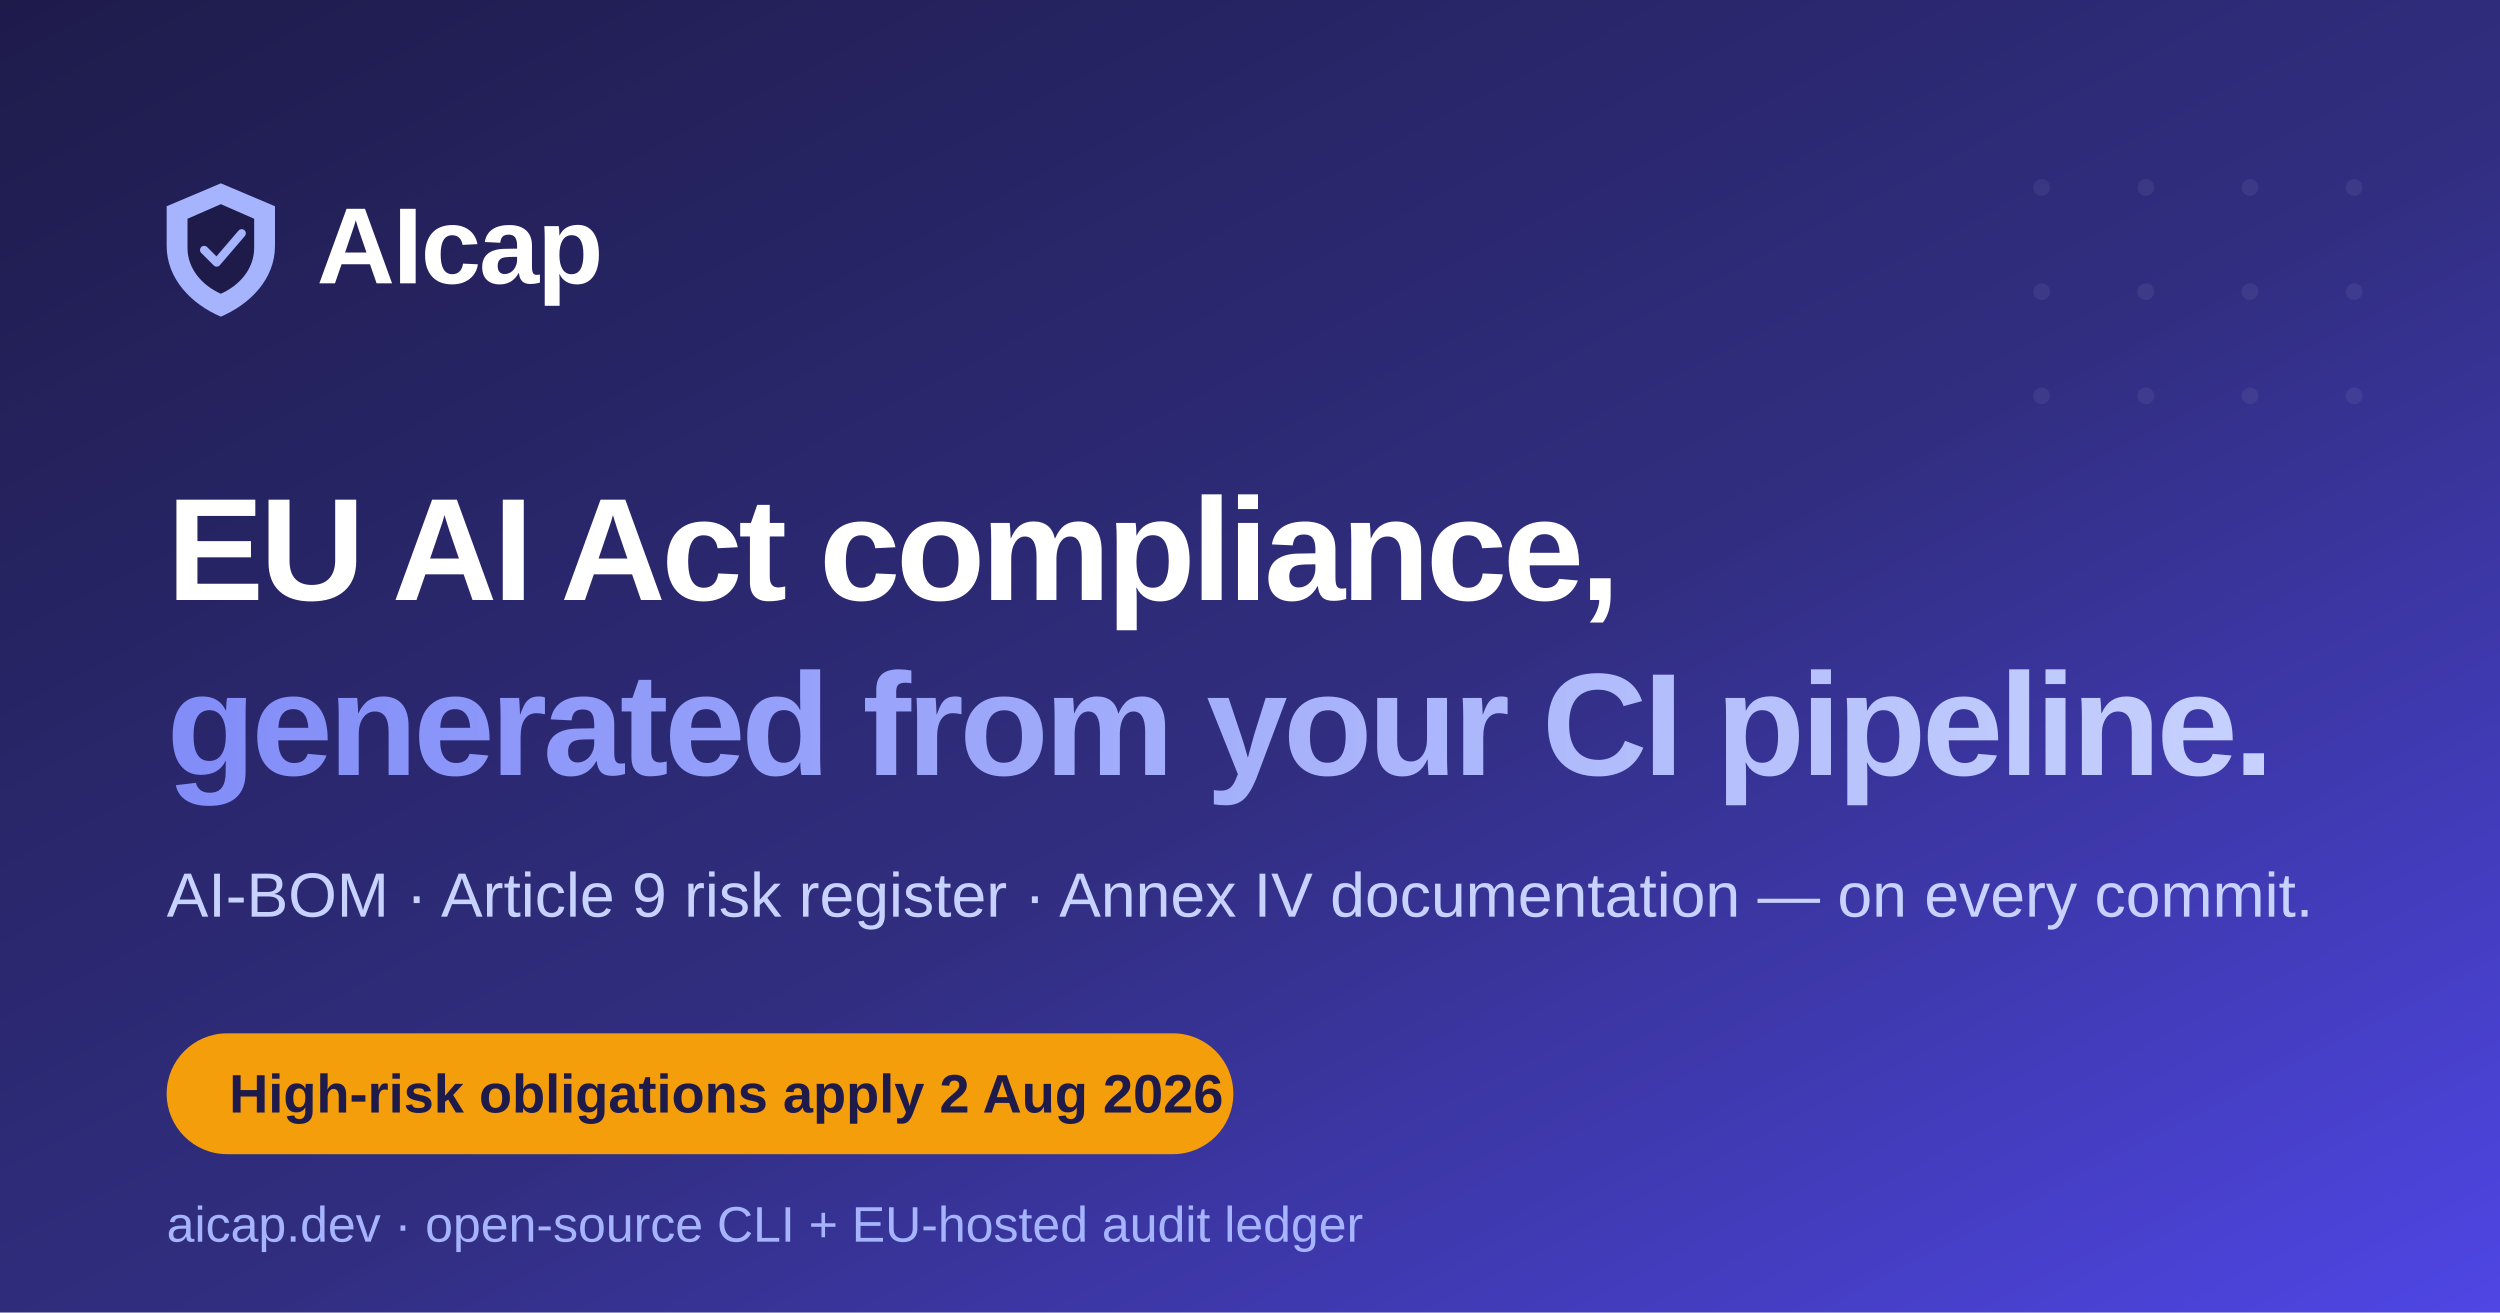
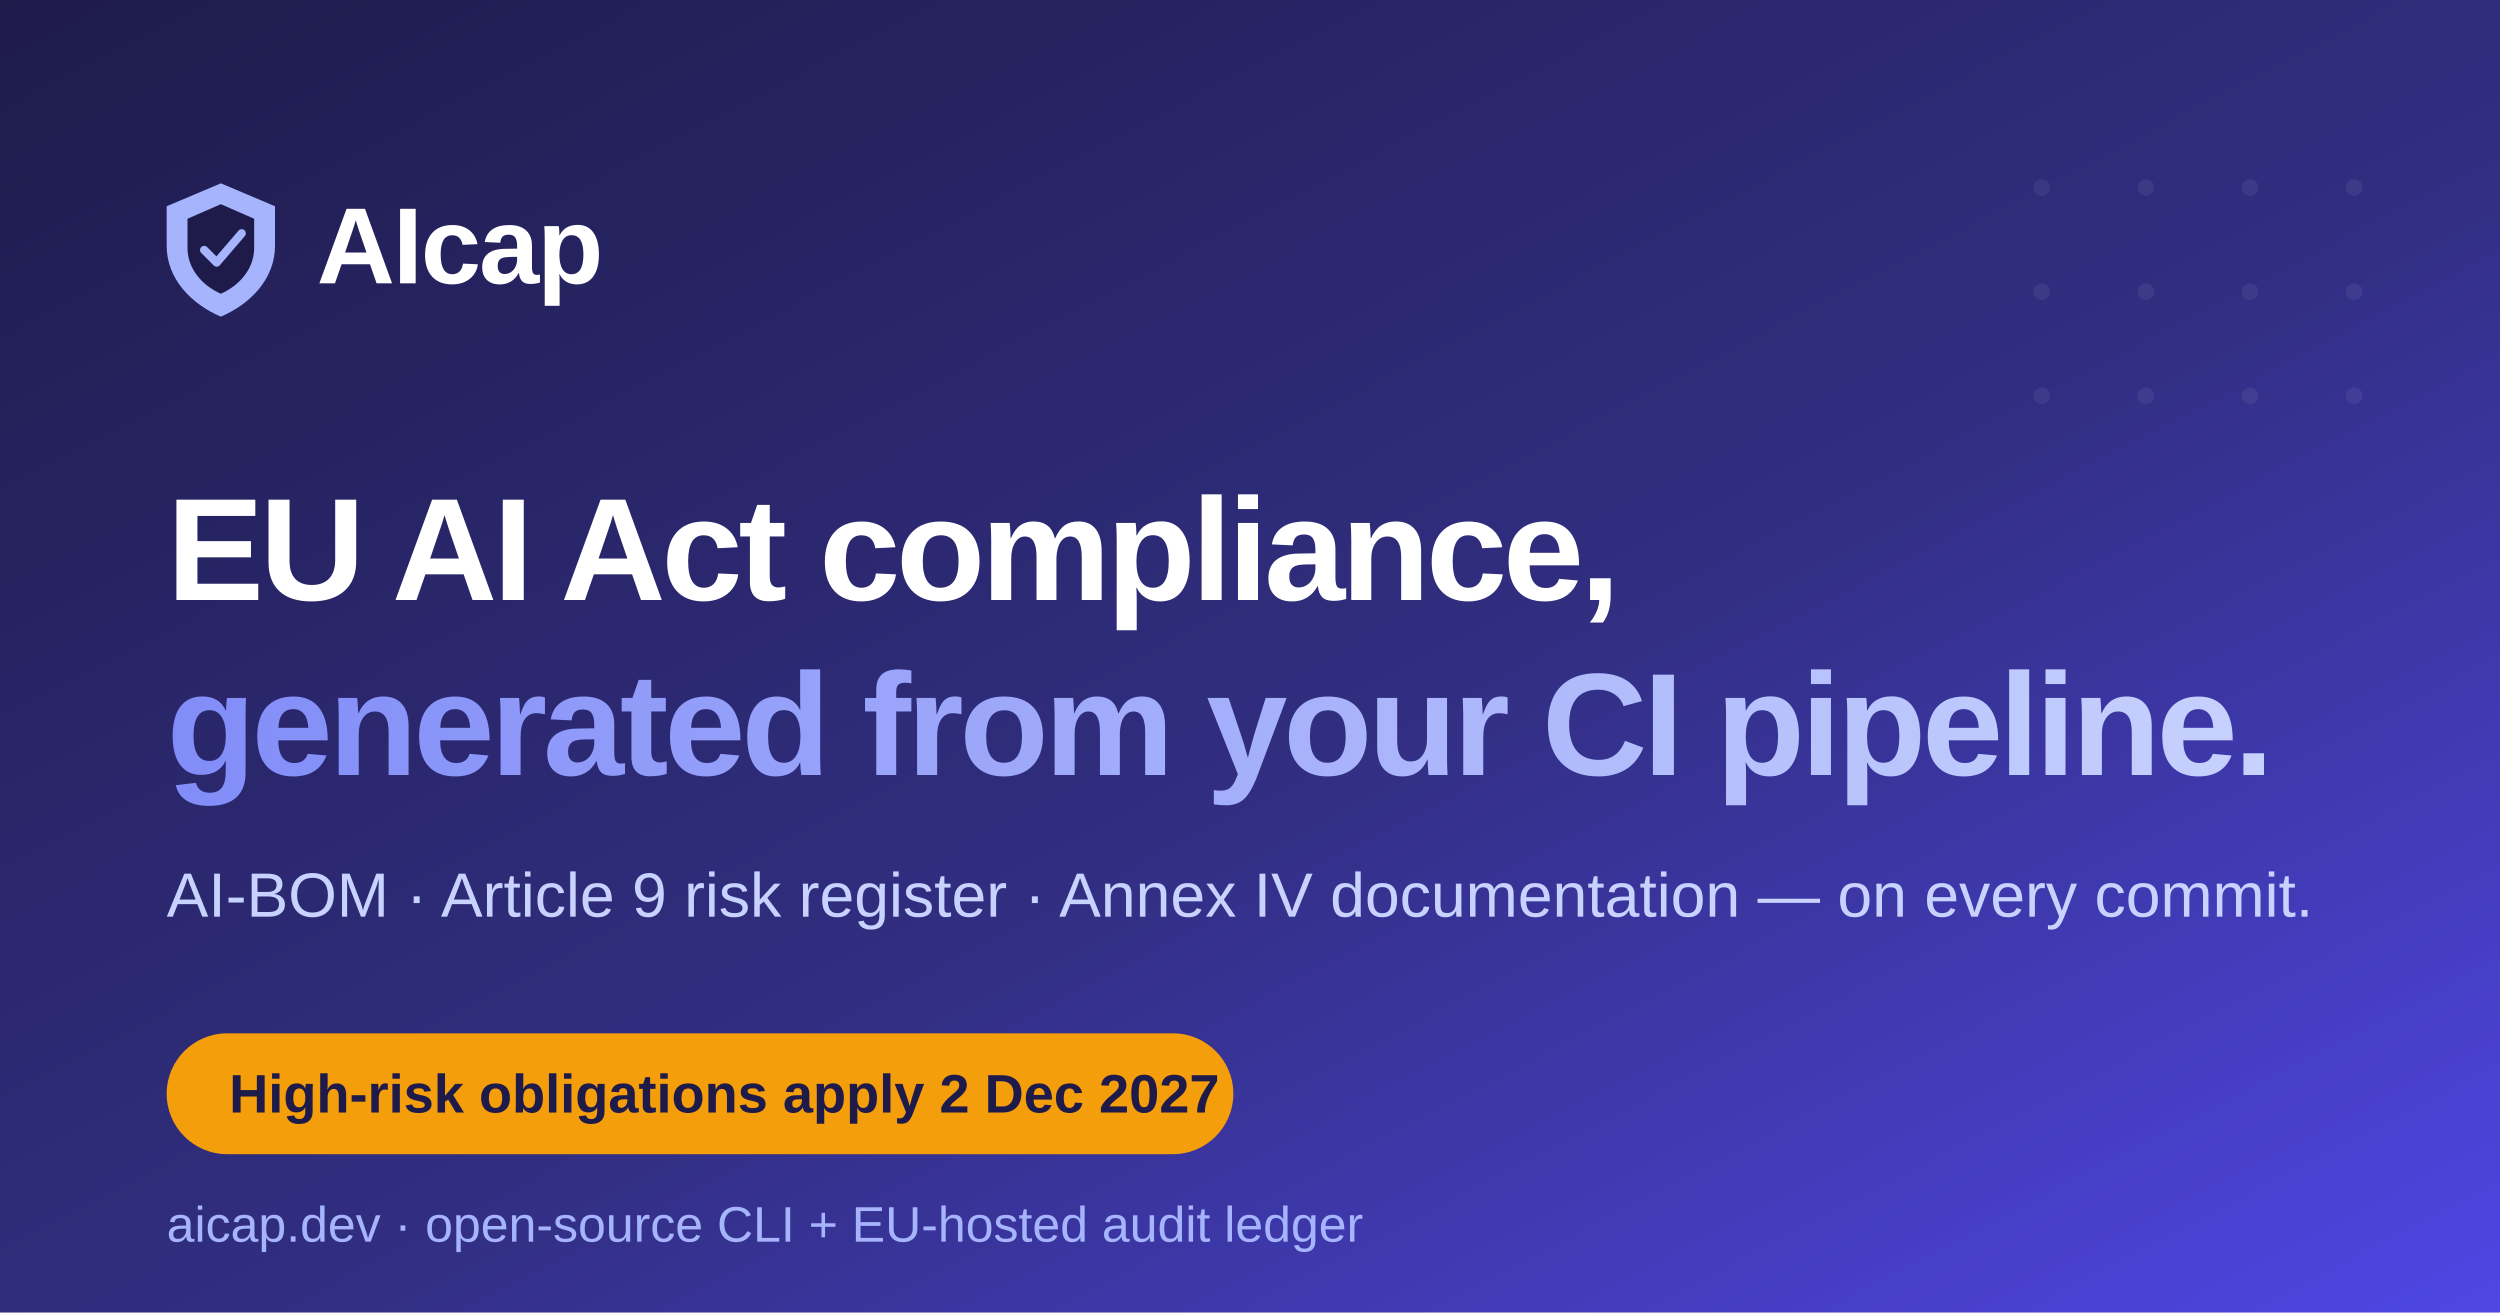
<svg xmlns="http://www.w3.org/2000/svg" width="1200" height="630" viewBox="0 0 1200 630">
  <defs>
    <linearGradient id="bg" x1="0" y1="0" x2="1" y2="1">
      <stop offset="0" stop-color="#1e1b4b" />
      <stop offset="0.55" stop-color="#312e81" />
      <stop offset="1" stop-color="#4f46e5" />
    </linearGradient>
    <linearGradient id="accent" x1="0" y1="0" x2="1" y2="0">
      <stop offset="0" stop-color="#818cf8" />
      <stop offset="1" stop-color="#c7d2fe" />
    </linearGradient>
  </defs>
  <rect width="1200" height="630" fill="url(#bg)" />
  <g fill="#ffffff" opacity="0.06">
    <circle cx="980" cy="90" r="4" />
    <circle cx="1030" cy="90" r="4" />
    <circle cx="1080" cy="90" r="4" />
    <circle cx="1130" cy="90" r="4" />
    <circle cx="980" cy="140" r="4" />
    <circle cx="1030" cy="140" r="4" />
    <circle cx="1080" cy="140" r="4" />
    <circle cx="1130" cy="140" r="4" />
    <circle cx="980" cy="190" r="4" />
    <circle cx="1030" cy="190" r="4" />
    <circle cx="1080" cy="190" r="4" />
    <circle cx="1130" cy="190" r="4" />
  </g>
  <g transform="translate(80, 88)">
    <path d="M26 0 L52 11 L52 30 C52 46 40 58 26 64 C12 58 0 46 0 30 L0 11 Z" fill="#a5b4fc" />
    <path d="M26 10 L42 17 L42 31 C42 41 35 49 26 53 C17 49 10 41 10 31 L10 17 Z" fill="#1e1b4b" />
    <path d="M18 32 L24 38 L36 24" stroke="#a5b4fc" stroke-width="4" fill="none" stroke-linecap="round" stroke-linejoin="round" />
-     <text x="72" y="48" font-family="Arial, Helvetica, sans-serif" font-size="52" font-weight="800" fill="#ffffff" letter-spacing="-1">AIcap</text>
+     <text x="72" y="48" font-family="Arial, Helvetica, sans-serif" font-size="52" font-weight="700" fill="#ffffff" letter-spacing="-1">AIcap</text>
  </g>
-   <text x="80" y="288" font-family="Arial, Helvetica, sans-serif" font-size="70" font-weight="800" fill="#ffffff" letter-spacing="-2">EU AI Act compliance,</text>
-   <text x="80" y="372" font-family="Arial, Helvetica, sans-serif" font-size="70" font-weight="800" fill="url(#accent)" letter-spacing="-2">generated from your CI pipeline.</text>
+   <text x="80" y="288" font-family="Arial, Helvetica, sans-serif" font-size="70" font-weight="700" fill="#ffffff" letter-spacing="-2">EU AI Act compliance,</text>
+   <text x="80" y="372" font-family="Arial, Helvetica, sans-serif" font-size="70" font-weight="700" fill="url(#accent)" letter-spacing="-2">generated from your CI pipeline.</text>
  <text x="80" y="440" font-family="Arial, Helvetica, sans-serif" font-size="30" font-weight="400" fill="#c7d2fe">AI-BOM · Article 9 risk register · Annex IV documentation — on every commit.</text>
  <g transform="translate(80, 496)">
    <rect x="0" y="0" width="512" height="58" rx="29" fill="#f59e0b" />
-     <text x="30" y="38" font-family="Arial, Helvetica, sans-serif" font-size="26" font-weight="700" fill="#1e1b4b">High-risk obligations apply 2 Aug 2026</text>
+     <text x="30" y="38" font-family="Arial, Helvetica, sans-serif" font-size="26" font-weight="700" fill="#1e1b4b">High-risk obligations apply 2 Dec 2027</text>
  </g>
  <text x="80" y="596" font-family="Arial, Helvetica, sans-serif" font-size="24" font-weight="400" fill="#a5b4fc">aicap.dev · open-source CLI + EU-hosted audit ledger</text>
</svg>
